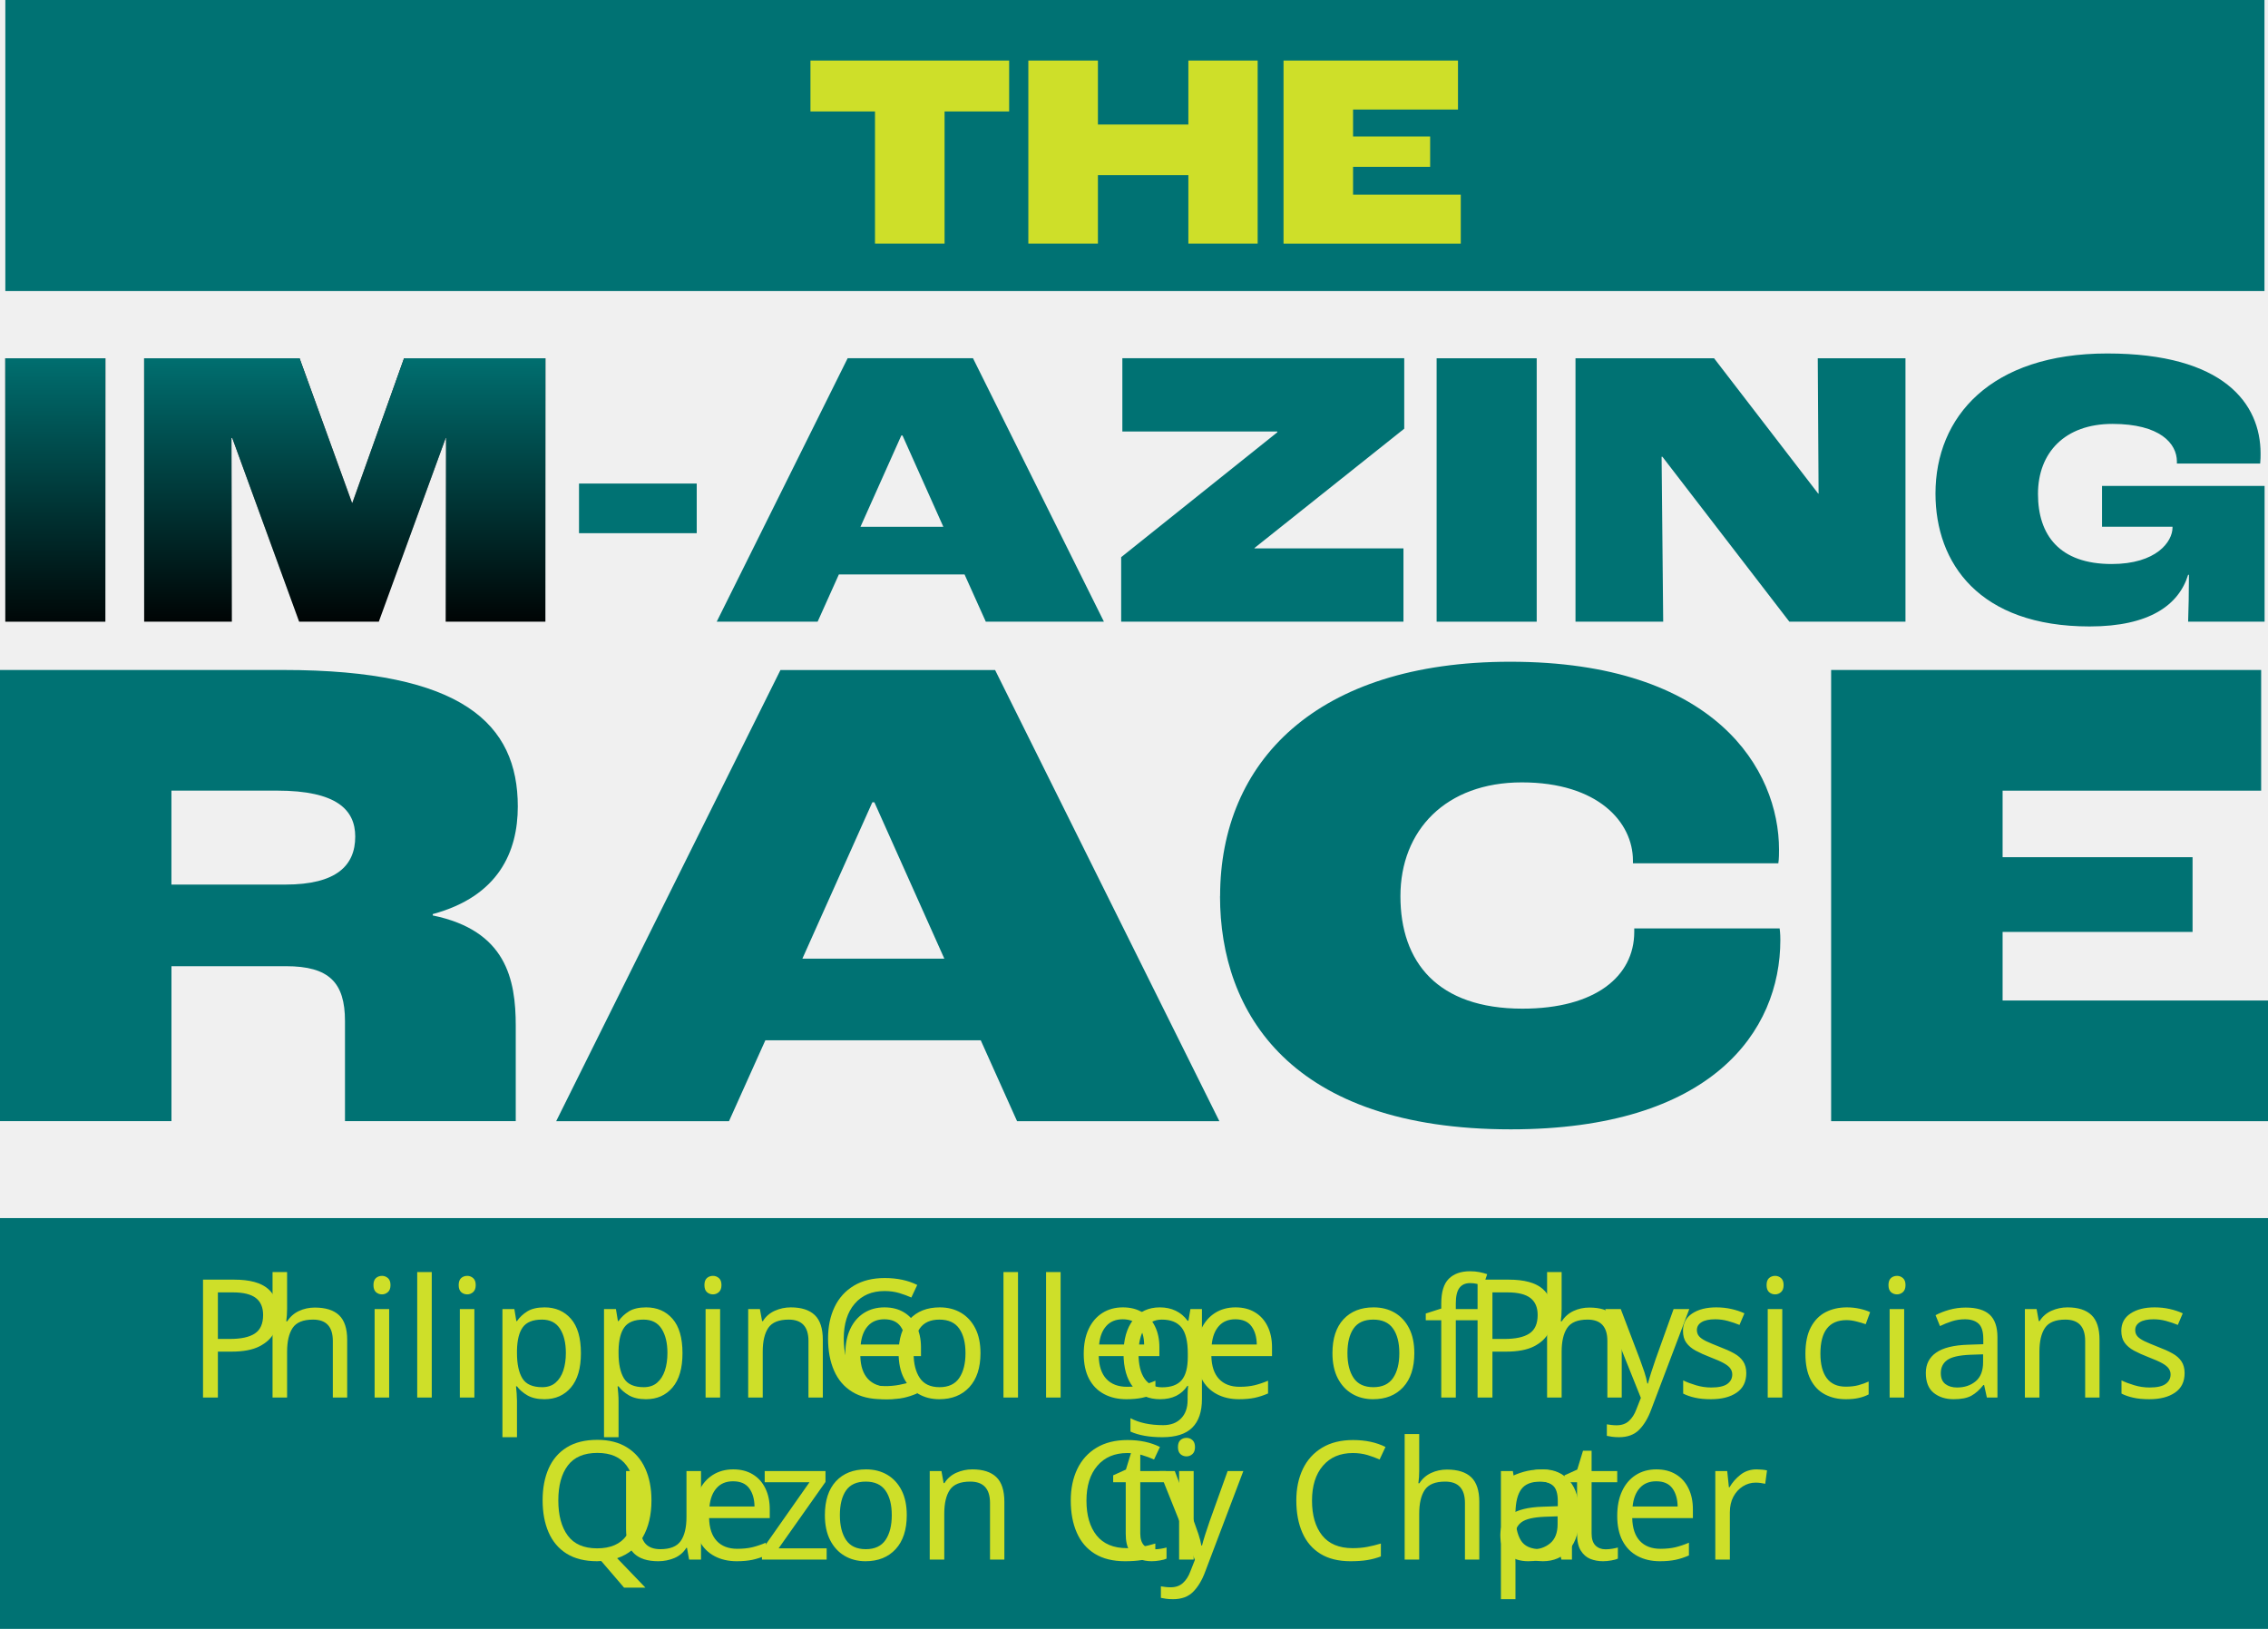
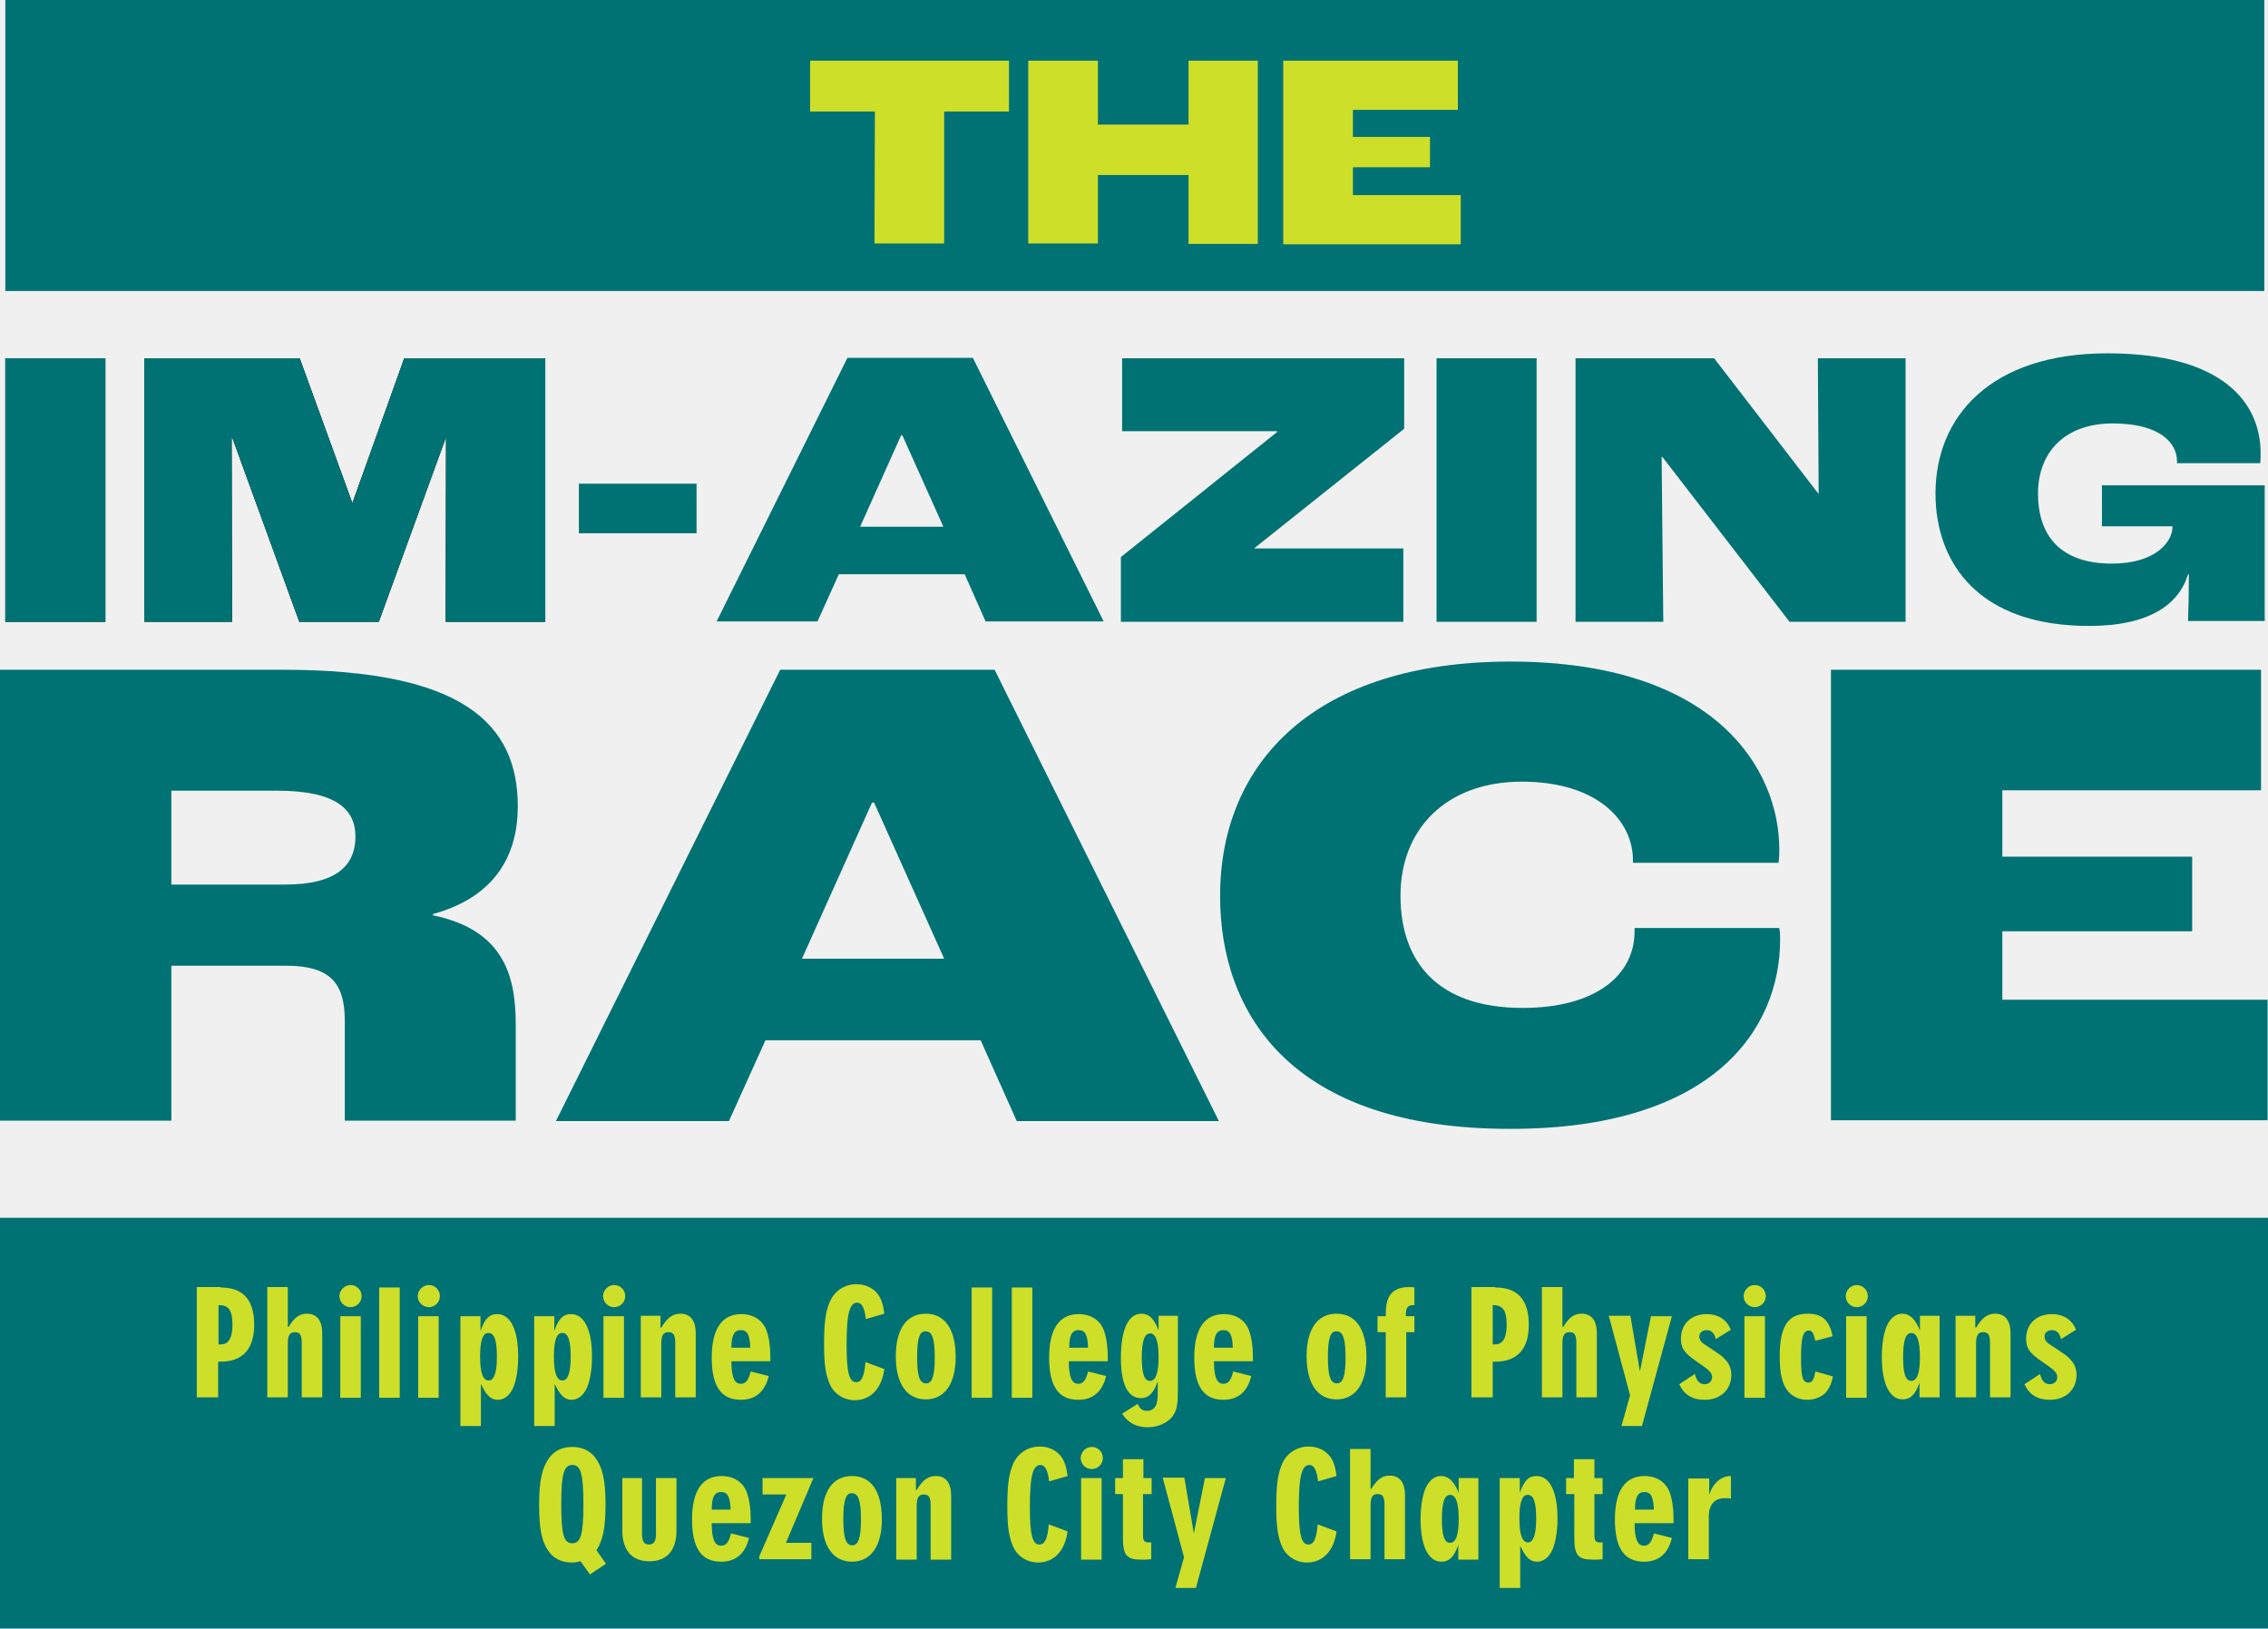
- <svg xmlns="http://www.w3.org/2000/svg" xmlns:xlink="http://www.w3.org/1999/xlink" id="Layer_2" data-name="Layer 2" viewBox="0 0 553.16 397.36">
-   <defs>
-     <style>
-       .cls-1 {
-         letter-spacing: 0em;
-       }
- 
-       .cls-2 {
-         filter: url(#luminosity-noclip-2);
-       }
- 
-       .cls-3 {
-         letter-spacing: 0em;
-       }
- 
-       .cls-4 {
-         mask: url(#mask);
-       }
- 
-       .cls-5 {
-         fill: url(#linear-gradient);
-       }
- 
-       .cls-5, .cls-6, .cls-7, .cls-8, .cls-9, .cls-10 {
-         stroke-width: 0px;
-       }
- 
-       .cls-11 {
-         filter: url(#luminosity-noclip);
-       }
- 
-       .cls-12 {
-         letter-spacing: 0em;
-       }
- 
-       .cls-13 {
-         font-family: NeuzeitGroExt-Bla, 'Neuzeit Grotesk ExtCond';
-         font-size: 40.28px;
-       }
- 
-       .cls-13, .cls-8 {
-         fill: #cedf29;
-       }
- 
-       .cls-14 {
-         letter-spacing: .01em;
-       }
- 
-       .cls-15 {
-         letter-spacing: -.01em;
-       }
- 
-       .cls-16 {
-         letter-spacing: 0em;
-       }
- 
-       .cls-17 {
-         letter-spacing: 0em;
-       }
- 
-       .cls-18 {
-         letter-spacing: 0em;
-       }
- 
-       .cls-19 {
-         letter-spacing: 0em;
-       }
- 
-       .cls-20 {
-         letter-spacing: 0em;
-       }
- 
-       .cls-21 {
-         letter-spacing: 0em;
-       }
- 
-       .cls-6 {
-         fill: url(#linear-gradient-2);
-       }
- 
-       .cls-22 {
-         mask: url(#mask-1);
-       }
- 
-       .cls-9 {
-         fill: #fff;
-       }
- 
-       .cls-10 {
-         fill: #007273;
-       }
- 
-       .cls-23 {
-         letter-spacing: 0em;
-       }
-     </style>
-     <filter id="luminosity-noclip" x="23.35" y="64.37" width="122.36" height="111.9" color-interpolation-filters="sRGB" filterUnits="userSpaceOnUse">
-       <feFlood flood-color="#fff" result="bg" />
-       <feBlend in="SourceGraphic" in2="bg" />
-     </filter>
-     <linearGradient id="linear-gradient" x1="84.52" y1="85.28" x2="84.52" y2="154.31" gradientUnits="userSpaceOnUse">
-       <stop offset="0" stop-color="#fff" />
-       <stop offset="1" stop-color="#000" />
-     </linearGradient>
-     <mask id="mask" x="23.35" y="64.37" width="122.36" height="111.9" maskUnits="userSpaceOnUse">
-       <g class="cls-11">
-         <rect class="cls-5" x="23.35" y="64.37" width="122.36" height="111.9" />
+ <svg xmlns="http://www.w3.org/2000/svg" version="1.1" id="Layer_2_00000156579324262828275450000013045722855611928488_" x="0px" y="0px" viewBox="0 0 553.2 397.4" style="enable-background:new 0 0 553.2 397.4;" xml:space="preserve">
+   <style type="text/css">
+ 	.st0{fill:#007273;}
+ 	.st1{enable-background:new    ;}
+ 	.st2{fill:#CEDF29;}
+ </style>
+   <g id="Layer_1-2">
+     <g>
+       <g>
+         <rect y="297.1" class="st0" width="553.2" height="100.2" />
      </g>
-     </mask>
-     <filter id="luminosity-noclip-2" x="-53.24" y="74.44" width="186.26" height="90.17" color-interpolation-filters="sRGB" filterUnits="userSpaceOnUse">
-       <feFlood flood-color="#fff" result="bg" />
-       <feBlend in="SourceGraphic" in2="bg" />
-     </filter>
-     <linearGradient id="linear-gradient-2" x1="12.45" y1="84.95" x2="12.45" y2="156.23" xlink:href="#linear-gradient" />
-     <mask id="mask-1" x="-53.24" y="74.44" width="186.26" height="90.17" maskUnits="userSpaceOnUse">
-       <g class="cls-2">
+       <g class="st1">
+         <path class="st2" d="M53.8,314.1c5.5,0,8.2,3,8.2,9.1c0,5.9-2.8,9-8.2,9h-0.6v8.7H48v-26.9H53.8z M53.3,328     c1.1,0,1.7-0.1,2.2-0.6c0.8-0.7,1.2-2.2,1.2-4.2c0-3.5-0.9-4.8-3.4-4.8V328z" />
+       </g>
+       <g class="st1">
+         <path class="st2" d="M70.4,323.7c1.5-2.4,2.7-3.2,4.5-3.2c2.4,0,3.7,1.7,3.7,4.8v15.6h-5v-13.2c0-2-0.4-2.7-1.7-2.7     c-1.2,0-1.7,0.8-1.7,2.7v13.2h-5v-26.9h5V323.7z" />
+         <path class="st2" d="M88.2,316.2c0,1.5-1.2,2.7-2.7,2.7c-1.5,0-2.7-1.2-2.7-2.7c0-1.4,1.2-2.7,2.7-2.7     C87,313.5,88.2,314.7,88.2,316.2z M88,321.1v19.9h-5v-19.9H88z" />
+         <path class="st2" d="M97.5,314.1v26.9h-5v-26.9H97.5z" />
+         <path class="st2" d="M107.3,316.2c0,1.5-1.2,2.7-2.7,2.7c-1.5,0-2.7-1.2-2.7-2.7c0-1.4,1.2-2.7,2.7-2.7     C106.1,313.5,107.3,314.7,107.3,316.2z M107,321.1v19.9h-5v-19.9H107z" />
+         <path class="st2" d="M112.4,321.1h4.8v3.6c1.1-3.1,2.2-4.1,4.1-4.1c3.2,0,5.1,3.8,5.1,10.4c0,3.4-0.6,6.5-1.5,8.1     c-0.9,1.6-2.1,2.4-3.5,2.4c-1.7,0-2.8-1.1-4.1-3.9v10.3h-5V321.1z M117.1,330.9c0,4,0.7,5.9,2.1,5.9c1.3,0,2-1.9,2-5.8     s-0.6-5.8-2-5.8C117.8,325.1,117.1,327,117.1,330.9z" />
+         <path class="st2" d="M130.4,321.1h4.8v3.6c1.1-3.1,2.2-4.1,4.1-4.1c3.2,0,5.1,3.8,5.1,10.4c0,3.4-0.6,6.5-1.5,8.1     c-0.9,1.6-2.1,2.4-3.5,2.4c-1.7,0-2.8-1.1-4.1-3.9v10.3h-5V321.1z M135.1,330.9c0,4,0.7,5.9,2.1,5.9c1.3,0,2-1.9,2-5.8     s-0.6-5.8-2-5.8C135.8,325.1,135.1,327,135.1,330.9z" />
+         <path class="st2" d="M152.5,316.2c0,1.5-1.2,2.7-2.7,2.7c-1.5,0-2.7-1.2-2.7-2.7c0-1.4,1.2-2.7,2.7-2.7     C151.3,313.5,152.5,314.7,152.5,316.2z M152.2,321.1v19.9h-5v-19.9H152.2z" />
+         <path class="st2" d="M161.3,323.9c1.5-2.5,2.8-3.4,4.7-3.4c2.4,0,3.7,1.7,3.7,4.8v15.6h-5v-13.2c0-2-0.4-2.7-1.7-2.7     c-1.2,0-1.7,0.8-1.7,2.7v13.2h-5v-19.9h4.8V323.9z" />
+         <path class="st2" d="M178.4,332.1c0,3.8,0.7,5.5,2.3,5.5c1.2,0,1.9-0.9,2.4-3l4.4,1.1c-0.9,3.8-3.2,5.8-6.8,5.8     c-4.8,0-7.1-3.3-7.1-10.3c0-7,2.5-10.6,7.2-10.6c3,0,5.3,1.5,6.2,4.1c0.6,1.7,0.9,3.9,0.9,6.3v1.1H178.4z M183,328.8     c-0.1-3.1-0.7-4.3-2.3-4.3s-2.3,1.2-2.3,4.3H183z" />
+       </g>
+       <g class="st1">
+         <path class="st2" d="M211.2,321.8c-0.3-2.7-1-4-2.1-4c-1.9,0-2.6,2.8-2.6,10.2c0,6.7,0.6,9.2,2.3,9.2c1.4,0,2-1.4,2.3-4.9     l4.6,1.7c-0.6,4.7-3.3,7.6-7.2,7.6c-2.6,0-4.9-1.4-6-3.7c-1.1-2.4-1.5-5-1.5-10c0-4.7,0.3-7.5,1.2-9.8c1-2.9,3.6-4.8,6.7-4.8     c2.7,0,5,1.4,6,3.8c0.4,1,0.6,1.9,0.8,3.4L211.2,321.8z" />
+       </g>
+       <g class="st1">
+         <path class="st2" d="M233.1,331.1c0,6.5-2.7,10.3-7.3,10.3c-4.6,0-7.3-3.8-7.3-10.5c0-6.6,2.6-10.4,7.3-10.4     C230.5,320.5,233.1,324.3,233.1,331.1z M223.7,331.1c0,4.6,0.6,6.4,2.2,6.4c1.5,0,2.1-1.9,2.1-6.3c0-4.6-0.6-6.4-2.2-6.4     C224.3,324.7,223.7,326.5,223.7,331.1z" />
+         <path class="st2" d="M242,314.1v26.9h-5v-26.9H242z" />
+         <path class="st2" d="M251.8,314.1v26.9h-5v-26.9H251.8z" />
+         <path class="st2" d="M260.7,332.1c0,3.8,0.7,5.5,2.3,5.5c1.2,0,1.9-0.9,2.4-3l4.4,1.1c-0.9,3.8-3.2,5.8-6.8,5.8     c-4.8,0-7.1-3.3-7.1-10.3c0-7,2.5-10.6,7.2-10.6c3,0,5.3,1.5,6.2,4.1c0.6,1.7,0.9,3.9,0.9,6.3v1.1H260.7z M265.4,328.8     c-0.1-3.1-0.7-4.3-2.3-4.3s-2.3,1.2-2.3,4.3H265.4z" />
+       </g>
+       <g class="st1">
+         <path class="st2" d="M287.3,321.1v17.8c0,3.7-0.2,5-1.2,6.5c-1.2,1.7-3.6,2.8-6.2,2.8c-2.7,0-4.8-1.1-6.2-3.3l3.8-2.4     c0.5,1.2,1.2,1.7,2.3,1.7c1.2,0,2.1-0.7,2.4-2.1c0.2-0.9,0.2-1.6,0.2-3.6V337c-1,2.9-2.3,4.1-4.1,4.1c-3.2,0-4.9-3.4-4.9-9.8     c0-6.9,1.8-10.8,5-10.8c1.9,0,3.1,1.2,4.2,4.1v-3.6H287.3z M278.5,331.1c0,4,0.6,5.8,2,5.8c1.4,0,2.1-2,2.1-5.8     c0-3.9-0.7-5.8-2.1-5.8C279.2,325.3,278.5,327.1,278.5,331.1z" />
+       </g>
+       <g class="st1">
+         <path class="st2" d="M296.1,332.1c0,3.8,0.7,5.5,2.3,5.5c1.2,0,1.9-0.9,2.4-3l4.4,1.1c-0.9,3.8-3.2,5.8-6.8,5.8     c-4.8,0-7.1-3.3-7.1-10.3c0-7,2.5-10.6,7.2-10.6c3,0,5.3,1.5,6.2,4.1c0.6,1.7,0.9,3.9,0.9,6.3v1.1H296.1z M300.7,328.8     c-0.1-3.1-0.7-4.3-2.3-4.3s-2.3,1.2-2.3,4.3H300.7z" />
+         <path class="st2" d="M333.3,331.1c0,6.5-2.7,10.3-7.3,10.3c-4.6,0-7.3-3.8-7.3-10.5c0-6.6,2.6-10.4,7.3-10.4     C330.7,320.5,333.3,324.3,333.3,331.1z M323.9,331.1c0,4.6,0.6,6.4,2.2,6.4c1.5,0,2.1-1.9,2.1-6.3c0-4.6-0.6-6.4-2.2-6.4     C324.5,324.7,323.9,326.5,323.9,331.1z" />
+         <path class="st2" d="M345.1,325H343v15.9h-5V325h-2v-3.9h2c0-2.3,0.2-3.5,0.8-4.7c0.8-1.6,2.5-2.4,4.8-2.4c0.2,0,0.9,0,1.4,0.1     v4.3c-1.7,0-2.1,0.5-2.1,2.7h2.1V325z" />
+       </g>
+       <g class="st1">
+         <path class="st2" d="M364.7,314.1c5.5,0,8.2,3,8.2,9.1c0,5.9-2.8,9-8.2,9h-0.6v8.7h-5.2v-26.9H364.7z M364.1,328     c1.1,0,1.7-0.1,2.2-0.6c0.8-0.7,1.2-2.2,1.2-4.2c0-3.5-0.9-4.8-3.4-4.8V328z" />
+       </g>
+       <g class="st1">
+         <path class="st2" d="M381.3,323.7c1.5-2.4,2.7-3.2,4.5-3.2c2.4,0,3.7,1.7,3.7,4.8v15.6h-5v-13.2c0-2-0.4-2.7-1.7-2.7     c-1.2,0-1.7,0.8-1.7,2.7v13.2h-5v-26.9h5V323.7z" />
+       </g>
+       <g class="st1">
+         <path class="st2" d="M397.7,321.1l2.3,13.5l2.7-13.5h5.1l-7.3,26.8h-5l2.1-7.5l-5.2-19.4H397.7z" />
+       </g>
+       <g class="st1">
+         <path class="st2" d="M418.5,326.7c-0.3-1.5-1.1-2.2-2.2-2.2c-1,0-1.8,0.6-1.8,1.5c0,0.9,0.4,1.5,1.6,2.2c3.4,2.3,3.9,2.5,4.8,3.6     c0.9,0.9,1.4,2.2,1.4,3.6c0,3.6-2.6,6.1-6.5,6.1c-3,0-5-1.2-6.2-3.8l3.8-2.5c0.4,1.7,1.2,2.5,2.4,2.5c1,0,1.8-0.7,1.8-1.7     c0-1.1-0.6-1.7-3.7-3.8c-3.1-2.1-3.9-3.3-3.9-5.6c0-3.6,2.5-6,6.3-6c1.8,0,3.5,0.6,4.6,1.8c0.5,0.5,0.8,1,1.3,2L418.5,326.7z" />
+         <path class="st2" d="M430.7,316.2c0,1.5-1.2,2.7-2.7,2.7c-1.5,0-2.7-1.2-2.7-2.7c0-1.4,1.2-2.7,2.7-2.7     C429.5,313.5,430.7,314.7,430.7,316.2z M430.5,321.1v19.9h-5v-19.9H430.5z" />
+         <path class="st2" d="M442.8,327.1c-0.4-1.8-0.8-2.5-1.6-2.5c-1.4,0-1.9,1.7-1.9,6.6c0,4.8,0.4,6.1,1.8,6.1c0.9,0,1.3-0.6,1.7-2.7     l4.3,1.2c-0.4,1.7-0.8,2.7-1.5,3.6c-1,1.3-2.8,2.1-4.8,2.1c-2.2,0-4.1-1-5.2-2.8c-1-1.7-1.5-3.9-1.5-7.8c0-7.3,2-10.4,6.8-10.4     c3.6,0,5.3,1.6,6.1,5.5L442.8,327.1z" />
+         <path class="st2" d="M455.6,316.2c0,1.5-1.2,2.7-2.7,2.7c-1.5,0-2.7-1.2-2.7-2.7c0-1.4,1.2-2.7,2.7-2.7     C454.3,313.5,455.6,314.7,455.6,316.2z M455.3,321.1v19.9h-5v-19.9H455.3z" />
+         <path class="st2" d="M473,340.9h-4.8v-3.6c-1,2.9-2.2,4.1-4.1,4.1c-3.2,0-5.1-3.8-5.1-10.4c0-3.4,0.6-6.5,1.5-8.1     c0.9-1.6,2.1-2.4,3.5-2.4c1.8,0,3.2,1.3,4.3,4.1v-3.6h4.8V340.9z M464.2,331.1c0,4,0.6,5.8,2,5.8c1.4,0,2.1-1.9,2.1-5.8     c0-4-0.7-5.9-2.1-5.9C464.8,325.2,464.2,327.1,464.2,331.1z" />
+         <path class="st2" d="M482,323.9c1.5-2.5,2.8-3.4,4.7-3.4c2.4,0,3.7,1.7,3.7,4.8v15.6h-5v-13.2c0-2-0.4-2.7-1.7-2.7     c-1.2,0-1.7,0.8-1.7,2.7v13.2h-5v-19.9h4.8V323.9z" />
+         <path class="st2" d="M502.7,326.7c-0.3-1.5-1.1-2.2-2.2-2.2c-1,0-1.8,0.6-1.8,1.5c0,0.9,0.4,1.5,1.6,2.2c3.4,2.3,3.9,2.5,4.8,3.6     c0.9,0.9,1.4,2.2,1.4,3.6c0,3.6-2.6,6.1-6.5,6.1c-3,0-5-1.2-6.2-3.8l3.8-2.5c0.4,1.7,1.2,2.5,2.4,2.5c1,0,1.8-0.7,1.8-1.7     c0-1.1-0.6-1.7-3.7-3.8c-3.1-2.1-3.9-3.3-3.9-5.6c0-3.6,2.5-6,6.3-6c1.8,0,3.5,0.6,4.6,1.8c0.5,0.5,0.8,1,1.3,2L502.7,326.7z" />
+       </g>
+       <g class="st1">
+         <path class="st2" d="M141.6,380.9c-0.8,0.2-1.3,0.3-2.1,0.3c-2.4,0-4.3-0.9-5.5-2.5c-1.9-2.5-2.5-5.7-2.5-11.6     c0-5.9,0.7-9.1,2.6-11.6c1.2-1.6,3.1-2.5,5.5-2.5c2.3,0,4.3,0.9,5.5,2.5c1.9,2.5,2.6,5.7,2.6,11.5c0,5.7-0.6,8.6-2.2,11.2     l2.3,3.3l-3.9,2.6L141.6,380.9z M136.9,367c0,7.4,0.6,9.5,2.7,9.5c2.1,0,2.7-2.3,2.7-9.4c0-7.5-0.6-9.7-2.7-9.7     C137.5,357.4,136.9,359.7,136.9,367z" />
+       </g>
+       <g class="st1">
+         <path class="st2" d="M156.6,360.6v13.7c0,1.7,0.5,2.5,1.7,2.5c1.2,0,1.7-0.8,1.7-2.5v-13.7h5v12.8c0,4.9-2.4,7.5-6.6,7.5     c-4.3,0-6.6-2.7-6.6-7.5v-12.8H156.6z" />
+       </g>
+       <g class="st1">
+         <path class="st2" d="M173.6,371.6c0,3.8,0.7,5.5,2.3,5.5c1.2,0,1.9-0.9,2.4-3l4.4,1.1c-0.9,3.8-3.2,5.8-6.8,5.8     c-4.8,0-7.1-3.3-7.1-10.3c0-7,2.5-10.6,7.2-10.6c3,0,5.3,1.5,6.2,4.1c0.6,1.7,0.9,3.9,0.9,6.3v1.1H173.6z M178.2,368.3     c-0.1-3.1-0.7-4.3-2.3-4.3s-2.3,1.2-2.3,4.3H178.2z" />
+       </g>
+       <g class="st1">
+         <path class="st2" d="M198.4,360.6l-6.7,15.8h6.2v4h-12.7v-0.7l6.6-15.1h-5.8v-4H198.4z" />
+       </g>
+       <g class="st1">
+         <path class="st2" d="M215.1,370.7c0,6.5-2.7,10.3-7.3,10.3c-4.6,0-7.3-3.8-7.3-10.5c0-6.6,2.6-10.4,7.3-10.4     C212.5,360.1,215.1,363.8,215.1,370.7z M205.7,370.6c0,4.6,0.6,6.4,2.2,6.4c1.5,0,2.1-1.9,2.1-6.3c0-4.6-0.6-6.4-2.2-6.4     C206.3,364.2,205.7,366.1,205.7,370.6z" />
+         <path class="st2" d="M223.6,363.5c1.5-2.5,2.8-3.4,4.7-3.4c2.4,0,3.7,1.7,3.7,4.8v15.6h-5v-13.2c0-2-0.4-2.7-1.7-2.7     c-1.2,0-1.7,0.8-1.7,2.7v13.2h-5v-19.9h4.8V363.5z" />
+         <path class="st2" d="M255.9,361.4c-0.3-2.7-1-4-2.1-4c-1.9,0-2.6,2.8-2.6,10.2c0,6.7,0.6,9.2,2.3,9.2c1.4,0,2-1.4,2.3-4.9     l4.6,1.7c-0.6,4.7-3.3,7.6-7.2,7.6c-2.6,0-4.9-1.4-6-3.7c-1.1-2.4-1.5-5-1.5-10c0-4.7,0.3-7.5,1.2-9.8c1-2.9,3.6-4.8,6.7-4.8     c2.7,0,5,1.4,6,3.8c0.4,1,0.6,1.9,0.8,3.4L255.9,361.4z" />
+         <path class="st2" d="M269,355.7c0,1.5-1.2,2.7-2.7,2.7c-1.5,0-2.7-1.2-2.7-2.7c0-1.4,1.2-2.7,2.7-2.7     C267.8,353,269,354.2,269,355.7z M268.7,360.6v19.9h-5v-19.9H268.7z" />
+       </g>
+       <g class="st1">
+         <path class="st2" d="M280.8,364.5h-2v9.8c0,1.7,0.3,2,1.5,2h0.5v4.1c-0.9,0.1-1.4,0.1-2.3,0.1c-3.7,0-4.6-1-4.6-5.4v-10.6h-1.9     v-3.9h1.9V356h5v4.6h2V364.5z" />
+       </g>
+       <g class="st1">
+         <path class="st2" d="M288.9,360.6l2.3,13.5l2.7-13.5h5.1l-7.3,26.8h-5l2.1-7.5l-5.2-19.4H288.9z" />
+         <path class="st2" d="M321.5,361.4c-0.3-2.7-1-4-2.1-4c-1.9,0-2.6,2.8-2.6,10.2c0,6.7,0.6,9.2,2.3,9.2c1.4,0,2-1.4,2.3-4.9     l4.6,1.7c-0.6,4.7-3.3,7.6-7.2,7.6c-2.6,0-4.9-1.4-6-3.7c-1.1-2.4-1.5-5-1.5-10c0-4.7,0.3-7.5,1.2-9.8c1-2.9,3.6-4.8,6.7-4.8     c2.7,0,5,1.4,6,3.8c0.4,1,0.6,1.9,0.8,3.4L321.5,361.4z" />
+         <path class="st2" d="M334.5,363.2c1.5-2.4,2.7-3.2,4.5-3.2c2.4,0,3.7,1.7,3.7,4.8v15.6h-5v-13.2c0-2-0.4-2.7-1.7-2.7     c-1.2,0-1.7,0.8-1.7,2.7v13.2h-5v-26.9h5V363.2z" />
+         <path class="st2" d="M360.5,380.5h-4.8v-3.6c-1,2.9-2.2,4.1-4.1,4.1c-3.2,0-5.1-3.8-5.1-10.4c0-3.4,0.6-6.5,1.5-8.1     c0.9-1.6,2.1-2.4,3.5-2.4c1.8,0,3.2,1.3,4.3,4.1v-3.6h4.8V380.5z M351.7,370.6c0,4,0.6,5.8,2,5.8c1.4,0,2.1-1.9,2.1-5.8     c0-4-0.7-5.9-2.1-5.9C352.3,364.7,351.7,366.6,351.7,370.6z" />
+       </g>
+       <g class="st1">
+         <path class="st2" d="M365.9,360.6h4.8v3.6c1.1-3.1,2.2-4.1,4.1-4.1c3.2,0,5.1,3.8,5.1,10.4c0,3.4-0.6,6.5-1.5,8.1     c-0.9,1.6-2.1,2.4-3.5,2.4c-1.7,0-2.8-1.1-4.1-3.9v10.3h-5V360.6z M370.6,370.4c0,4,0.7,5.9,2.1,5.9c1.3,0,2-1.9,2-5.8     s-0.6-5.8-2-5.8C371.3,364.6,370.6,366.5,370.6,370.4z" />
+       </g>
+       <g class="st1">
+         <path class="st2" d="M390.9,364.5h-2v9.8c0,1.7,0.3,2,1.5,2h0.5v4.1c-0.9,0.1-1.4,0.1-2.3,0.1c-3.7,0-4.6-1-4.6-5.4v-10.6H382     v-3.9h1.9V356h5v4.6h2V364.5z" />
+       </g>
+       <g class="st1">
+         <path class="st2" d="M398.7,371.6c0,3.8,0.7,5.5,2.3,5.5c1.2,0,1.9-0.9,2.4-3l4.4,1.1c-0.9,3.8-3.2,5.8-6.8,5.8     c-4.8,0-7.1-3.3-7.1-10.3c0-7,2.5-10.6,7.2-10.6c3,0,5.3,1.5,6.2,4.1c0.6,1.7,0.9,3.9,0.9,6.3v1.1H398.7z M403.4,368.3     c-0.1-3.1-0.7-4.3-2.3-4.3s-2.3,1.2-2.3,4.3H403.4z" />
+         <path class="st2" d="M416.9,360.6v4.1c0.9-2.9,2.9-4.6,5.3-4.6v5.5c-0.6-0.1-1-0.1-1.5-0.1c-2.5,0-3.9,1.6-3.9,4.5v10.4h-5v-19.7     H416.9z" />
+       </g>
+       <g>
+         <rect x="1.3" class="st0" width="551" height="71" />
+       </g>
+       <g>
+         <path d="M1.3,87.4h24.4v64.3H1.3V87.4z" />
+       </g>
+       <g>
+         <path d="M35.2,87.4h37.9l12.8,35.2h0.1l12.6-35.2H133v64.3h-24.3l0.1-44.8h-0.1l-16.3,44.8H73l-16.3-44.8h-0.2l0.1,44.8H35.2     L35.2,87.4L35.2,87.4z" />
+       </g>
+       <g>
        <g>
-           <path class="cls-9" d="m35.17,87.4h37.89l12.79,35.25h.1l12.6-35.25h34.47v64.26h-24.32l.1-44.82h-.1l-16.31,44.82h-19.43l-16.31-44.82h-.2l.1,44.82h-21.39v-64.26Z" />
-           <rect class="cls-6" x="-53.24" y="74.44" width="131.37" height="90.17" />
+           <path class="st0" d="M35.2,87.4h37.9l12.8,35.2h0.1l12.6-35.2H133v64.3h-24.3l0.1-44.8h-0.1l-16.3,44.8H73l-16.3-44.8h-0.2      l0.1,44.8H35.2L35.2,87.4L35.2,87.4z" />
        </g>
      </g>
-     </mask>
-   </defs>
-   <g id="Layer_1-2" data-name="Layer 1">
-     <g>
-       <rect class="cls-10" y="297.15" width="553.16" height="100.21" />
-       <text class="cls-13" transform="translate(45.61 340.93)">
-         <tspan class="cls-23" x="0" y="0">P</tspan>
-         <tspan x="17.44" y="0">hilippine </tspan>
-         <tspan class="cls-20" x="153.9" y="0">C</tspan>
-         <tspan x="171.34" y="0">olle</tspan>
-         <tspan class="cls-21" x="226.2" y="0">g</tspan>
-         <tspan x="243.96" y="0">e of </tspan>
-         <tspan class="cls-23" x="310.86" y="0">P</tspan>
-         <tspan class="cls-16" x="328.3" y="0">h</tspan>
-         <tspan class="cls-1" x="345.86" y="0">y</tspan>
-         <tspan x="362.82" y="0">sicians</tspan>
-         <tspan class="cls-17" x="84.28" y="39.52">Q</tspan>
-         <tspan x="103.9" y="39.52">u</tspan>
-         <tspan class="cls-12" x="121.46" y="39.52">e</tspan>
-         <tspan class="cls-15" x="138.65" y="39.52">z</tspan>
-         <tspan x="153.36" y="39.52">on Ci</tspan>
-         <tspan class="cls-14" x="225.25" y="39.52">t</tspan>
-         <tspan x="237.09" y="39.52">y Cha</tspan>
-         <tspan class="cls-3" x="317.04" y="39.52">p</tspan>
-         <tspan class="cls-18" x="335.33" y="39.52">t</tspan>
-         <tspan class="cls-19" x="346.61" y="39.52">er</tspan>
-       </text>
-       <rect class="cls-10" x="1.3" width="551" height="71" />
-       <path class="cls-7" d="m1.29,87.4h24.41v64.26H1.29v-64.26Z" />
-       <path class="cls-7" d="m35.17,87.4h37.89l12.79,35.25h.1l12.6-35.25h34.47v64.26h-24.32l.1-44.82h-.1l-16.31,44.82h-19.43l-16.31-44.82h-.2l.1,44.82h-21.39v-64.26Z" />
-       <g class="cls-4">
-         <path class="cls-10" d="m35.17,87.4h37.89l12.79,35.25h.1l12.6-35.25h34.47v64.26h-24.32l.1-44.82h-.1l-16.31,44.82h-19.43l-16.31-44.82h-.2l.1,44.82h-21.39v-64.26Z" />
-       </g>
-       <g class="cls-22">
-         <path class="cls-10" d="m1.29,87.4h24.41v64.26H1.29v-64.26Z" />
-       </g>
-       <path class="cls-10" d="m141.22,117.96h28.71v12.11h-28.71v-12.11Z" />
-       <path class="cls-10" d="m235.26,140.13h-30.66l-5.18,11.52h-24.61l31.93-64.26h30.57l31.93,64.26h-28.81l-5.18-11.52Zm-5.18-11.62l-9.96-22.27h-.29l-9.96,22.27h20.21Z" />
-       <path class="cls-10" d="m273.44,135.93l38.09-30.47v-.2h-37.79v-17.87h68.75v17.19l-36.52,29.1v.1h36.33v17.87h-68.85v-15.72Z" />
-       <path class="cls-10" d="m350.39,87.4h24.41v64.26h-24.41v-64.26Z" />
-       <path class="cls-10" d="m384.27,87.4h33.79l25.39,33.01h.1l-.2-33.01h21.39v64.26h-28.32l-30.96-40.23h-.2l.39,40.23h-21.39v-64.26Z" />
-       <path class="cls-10" d="m472.06,120.41c0-18.75,13.48-34.18,41.89-34.18s37.4,12.21,37.4,24.41c0,.59,0,1.56-.1,2.44h-20.31v-.49c0-4.39-4.1-9.18-15.72-9.18s-18.16,7.03-18.16,17.09,5.27,17.09,17.97,17.09c10.94,0,14.84-5.47,14.84-8.89v-.2h-17.19v-9.96h39.65v33.11h-18.65c.1-2.54.2-7.42.2-11.43h-.2c-2.25,7.32-9.38,12.6-24.02,12.6-26.95,0-37.6-15.43-37.6-32.42Z" />
      <g>
-         <path class="cls-10" d="m0,163.44h69.08c43.82,0,57.21,13.21,57.21,33.29,0,11.04-4.68,21.91-20.74,26.26v.33c17.9,3.68,20.24,15.56,20.24,26.93v23.25h-41.65v-24.42c0-9.37-3.85-13.38-14.39-13.38h-27.93v37.8H0v-110.06Zm69.58,52.35c12.54,0,17.06-4.68,17.06-11.71,0-6.52-4.52-11.21-19.07-11.21h-25.76v22.92h27.77Z" />
-         <path class="cls-10" d="m239.19,253.77h-52.52l-8.87,19.74h-42.15l54.7-110.06h52.35l54.7,110.06h-49.34l-8.86-19.74Zm-8.87-19.91l-17.06-38.14h-.5l-17.06,38.14h34.62Z" />
-         <path class="cls-10" d="m297.58,218.64c0-32.78,23.42-57.21,70.75-57.21,50.18,0,65.57,26.43,65.57,45.83,0,.67,0,2.34-.17,3.34h-35.46v-.67c0-9.37-8.53-19.07-27.1-19.07s-29.61,11.71-29.61,27.77,9.03,27.43,29.77,27.43c17.73,0,27.26-7.86,27.26-18.73v-.84h35.46c.17,1.17.17,2.51.17,2.84,0,22.25-16.73,46.17-65.74,46.17-53.69,0-70.92-28.44-70.92-56.87Z" />
-         <path class="cls-10" d="m446.61,163.44h104.88v29.44h-63.06v16.23h46.33v18.23h-46.33v16.73h64.73v29.44h-106.55v-110.06Z" />
+         <g>
+           <path class="st0" d="M1.3,87.4h24.4v64.3H1.3V87.4z" />
+         </g>
      </g>
      <g>
-         <path class="cls-8" d="m213.42,27.19h-15.75v-12.42h48.46v12.42h-15.75v32.24h-16.97V27.19Z" />
-         <path class="cls-8" d="m250.81,14.77h16.97v15.61h22.06v-15.61h16.9v44.66h-16.9v-16.7h-22.06v16.7h-16.97V14.77Z" />
-         <path class="cls-8" d="m313.04,14.77h42.56v11.95h-25.59v6.58h18.8v7.4h-18.8v6.79h26.27v11.95h-43.23V14.77Z" />
+         <path class="st0" d="M141.2,118h28.7v12.1h-28.7C141.2,130.1,141.2,118,141.2,118z" />
+       </g>
+       <g>
+         <path class="st0" d="M235.3,140.1h-30.7l-5.2,11.5h-24.6l31.9-64.3h30.6l31.9,64.3h-28.8L235.3,140.1L235.3,140.1z M230.1,128.5     l-10-22.3h-0.3l-10,22.3H230.1L230.1,128.5z" />
+       </g>
+       <g>
+         <path class="st0" d="M273.4,135.9l38.1-30.5v-0.2h-37.8V87.4h68.8v17.2L306,133.7v0.1h36.3v17.9h-68.9L273.4,135.9L273.4,135.9z" />
+       </g>
+       <g>
+         <path class="st0" d="M350.4,87.4h24.4v64.3h-24.4V87.4z" />
+       </g>
+       <g>
+         <path class="st0" d="M384.3,87.4h33.8l25.4,33h0.1l-0.2-33h21.4v64.3h-28.3l-31-40.2h-0.2l0.4,40.2h-21.4L384.3,87.4L384.3,87.4z     " />
+       </g>
+       <g>
+         <path class="st0" d="M472.1,120.4c0-18.8,13.5-34.2,41.9-34.2c28.4,0,37.4,12.2,37.4,24.4c0,0.6,0,1.6-0.1,2.4h-20.3v-0.5     c0-4.4-4.1-9.2-15.7-9.2s-18.2,7-18.2,17.1s5.3,17.1,18,17.1c10.9,0,14.8-5.5,14.8-8.9v-0.2h-17.2v-10h39.7v33.1h-18.7     c0.1-2.5,0.2-7.4,0.2-11.4h-0.2c-2.2,7.3-9.4,12.6-24,12.6C482.7,152.8,472.1,137.4,472.1,120.4L472.1,120.4z" />
+       </g>
+       <g>
+         <g>
+           <path class="st0" d="M0,163.4h69.1c43.8,0,57.2,13.2,57.2,33.3c0,11-4.7,21.9-20.7,26.3v0.3c17.9,3.7,20.2,15.6,20.2,26.9v23.2      H84.1v-24.4c0-9.4-3.8-13.4-14.4-13.4H41.8v37.8H0V163.4z M69.6,215.8c12.5,0,17.1-4.7,17.1-11.7c0-6.5-4.5-11.2-19.1-11.2H41.8      v22.9L69.6,215.8L69.6,215.8z" />
+         </g>
+         <g>
+           <path class="st0" d="M239.2,253.8h-52.5l-8.9,19.7h-42.2l54.7-110.1h52.3l54.7,110.1h-49.3L239.2,253.8L239.2,253.8z       M230.3,233.9l-17.1-38.1h-0.5l-17.1,38.1H230.3z" />
+         </g>
+         <g>
+           <path class="st0" d="M297.6,218.6c0-32.8,23.4-57.2,70.8-57.2c50.2,0,65.6,26.4,65.6,45.8c0,0.7,0,2.3-0.2,3.3h-35.5v-0.7      c0-9.4-8.5-19.1-27.1-19.1s-29.6,11.7-29.6,27.8s9,27.4,29.8,27.4c17.7,0,27.3-7.9,27.3-18.7v-0.8H434c0.2,1.2,0.2,2.5,0.2,2.8      c0,22.2-16.7,46.2-65.7,46.2C314.8,275.5,297.6,247.1,297.6,218.6L297.6,218.6z" />
+         </g>
+         <g>
+           <path class="st0" d="M446.6,163.4h104.9v29.4h-63.1v16.2h46.3v18.2h-46.3v16.7h64.7v29.4H446.6V163.4L446.6,163.4z" />
+         </g>
+       </g>
+       <g>
+         <g>
+           <path class="st2" d="M213.4,27.2h-15.8V14.8h48.5v12.4h-15.8v32.2h-17L213.4,27.2L213.4,27.2z" />
+         </g>
+         <g>
+           <path class="st2" d="M250.8,14.8h17v15.6h22.1V14.8h16.9v44.7h-16.9V42.7h-22.1v16.7h-17V14.8z" />
+         </g>
+         <g>
+           <path class="st2" d="M313,14.8h42.6v12H330v6.6h18.8v7.4H330v6.8h26.3v12H313L313,14.8L313,14.8z" />
+         </g>
      </g>
    </g>
  </g>
</svg>
